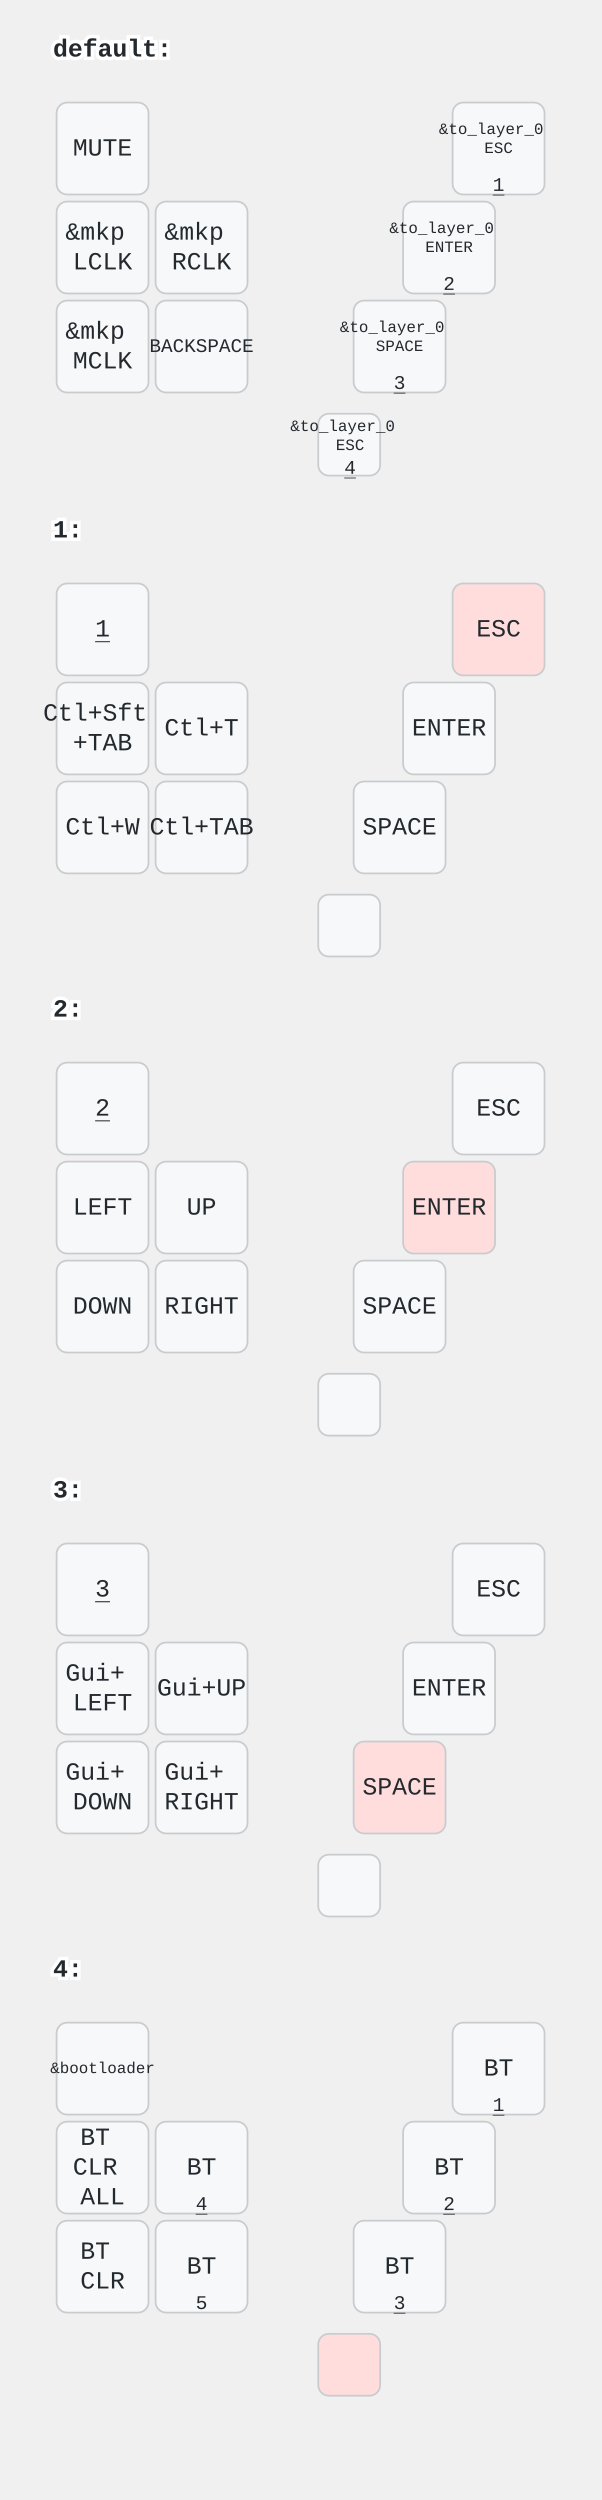
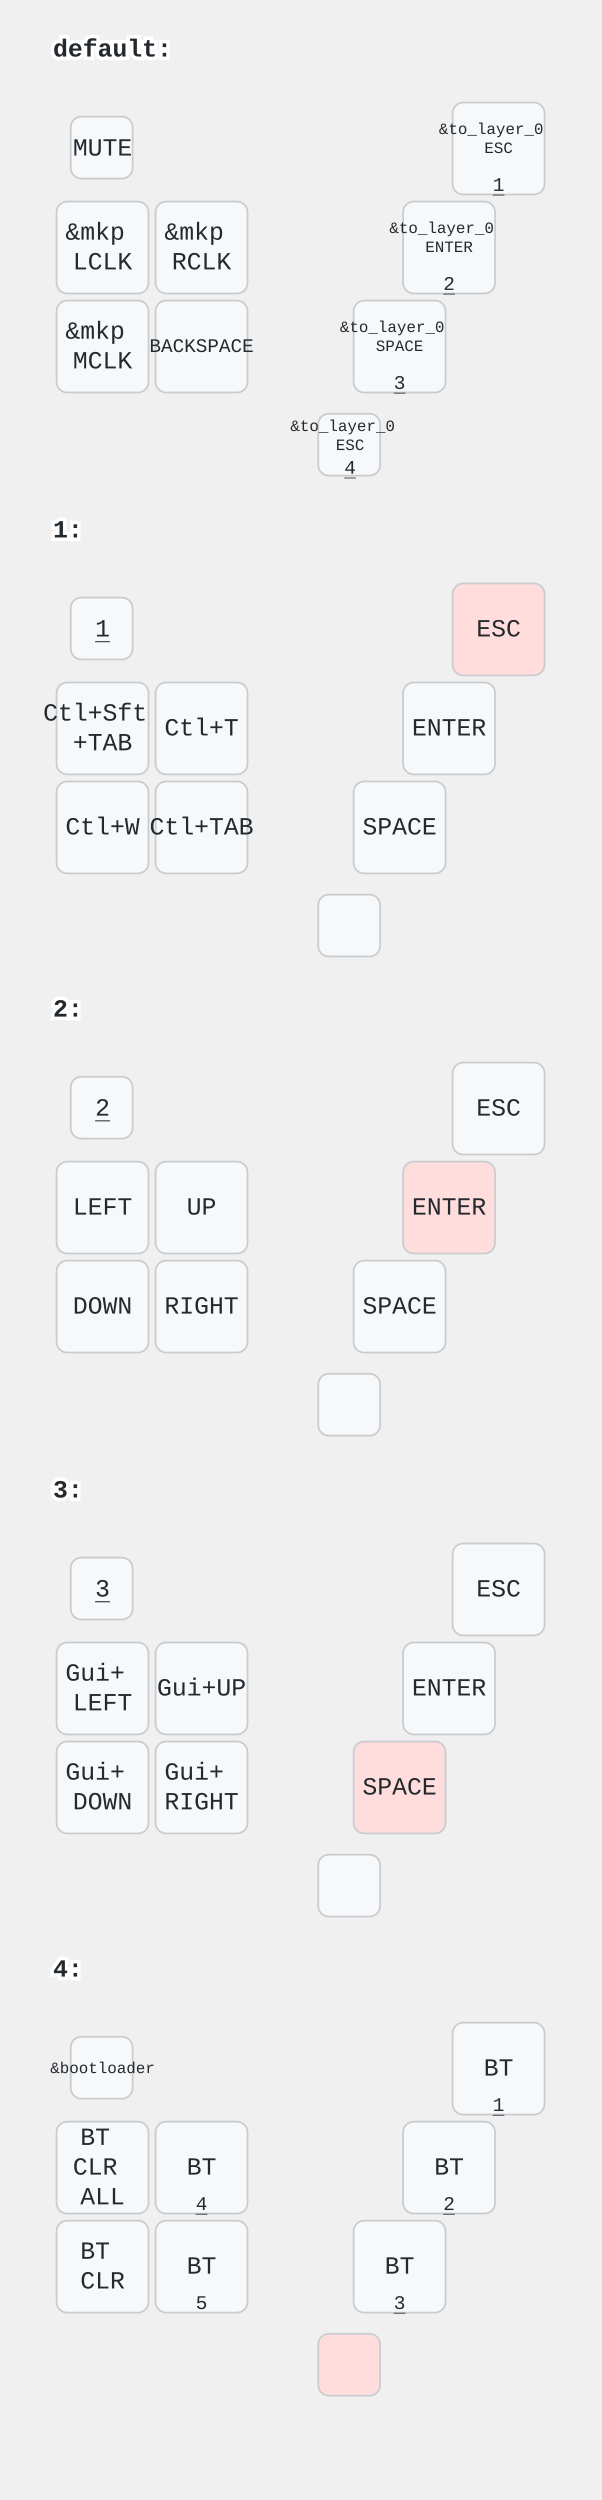
<svg xmlns="http://www.w3.org/2000/svg" width="340" height="1414" viewBox="0 0 340 1414" class="keymap">
  <style>/* inherit to force styles through use tags */
svg path {
    fill: inherit;
}

/* font and background color specifications */
svg.keymap {
    font-family: SFMono-Regular,Consolas,Liberation Mono,Menlo,monospace;
    font-size: 14px;
    font-kerning: normal;
    text-rendering: optimizeLegibility;
    fill: #24292e;
}

/* default key styling */
rect.key {
    fill: #f6f8fa;
}

rect.key, rect.combo {
    stroke: #c9cccf;
    stroke-width: 1;
}

/* default key side styling, only used is draw_key_sides is set */
rect.side {
    filter: brightness(90%);
}

/* color accent for combo boxes */
rect.combo, rect.combo-separate {
    fill: #cdf;
}

/* color accent for held keys */
rect.held, rect.combo.held {
    fill: #fdd;
}

/* color accent for ghost (optional) keys */
rect.ghost, rect.combo.ghost {
    stroke-dasharray: 4, 4;
    stroke-width: 2;
}

text {
    text-anchor: middle;
    dominant-baseline: middle;
}

/* styling for layer labels */
text.label {
    font-weight: bold;
    text-anchor: start;
    stroke: white;
    stroke-width: 4;
    paint-order: stroke;
}

/* styling for optional footer */
text.footer {
    text-anchor: end;
    dominant-baseline: auto;
    stroke: white;
    stroke-width: 4;
    paint-order: stroke;
}

/* styling for combo tap, and key non-tap label text */
text.combo, text.hold, text.shifted, text.left, text.right {
    font-size: 11px;
}

text.hold {
    text-anchor: middle;
    dominant-baseline: auto;
}

text.shifted {
    text-anchor: middle;
    dominant-baseline: hanging;
}

text.left {
    text-anchor: start;
}

text.right {
    text-anchor: end;
}

text.layer-activator {
    text-decoration: underline;
}

/* styling for hold/shifted label text in combo box */
text.combo.hold, text.combo.shifted, text.combo.left, text.combo.right {
    font-size: 8px;
}

/* lighter symbol for transparent keys */
text.trans {
    fill: #7b7e81;
}

/* styling for combo dendrons */
path.combo {
    stroke-width: 1;
    stroke: gray;
    fill: none;
}

/* Start Tabler Icons Cleanup */
/* cannot use height/width with glyphs */
.icon-tabler &gt; path {
    fill: inherit;
    stroke: inherit;
    stroke-width: 2;
}
/* hide tabler's default box */
.icon-tabler &gt; path[stroke="none"][fill="none"] {
    visibility: hidden;
}
/* End Tabler Icons Cleanup */
</style>
  <g transform="translate(30, 0)" class="layer-default">
    <text x="0" y="28" class="label" id="default">default:</text>
    <g transform="translate(0, 56)">
      <g transform="translate(28, 28)" class="key keypos-0">
-         <rect rx="6" ry="6" x="-26" y="-26" width="52" height="52" class="key" />
+         <rect rx="6" ry="6" x="-18" y="-18" width="35" height="35" class="key" />
        <text x="0" y="0" class="key tap">MUTE</text>
      </g>
      <g transform="translate(252, 28)" class="key keypos-1">
        <rect rx="6" ry="6" x="-26" y="-26" width="52" height="52" class="key" />
        <text x="0" y="0" class="key tap">
          <tspan x="0" dy="-1.2em" style="font-size: 64%">&amp;to_layer_0</tspan>
          <tspan x="0" dy="1.2em" style="font-size: 64%">ESC</tspan>
        </text>
        <a href="#x_x">
          <text x="0" y="24" class="key hold layer-activator">1</text>
        </a>
      </g>
      <g transform="translate(28, 84)" class="key keypos-2">
        <rect rx="6" ry="6" x="-26" y="-26" width="52" height="52" class="key" />
        <text x="0" y="0" class="key tap">
          <tspan x="0" dy="-0.6em">&amp;mkp</tspan>
          <tspan x="0" dy="1.2em">LCLK</tspan>
        </text>
      </g>
      <g transform="translate(84, 84)" class="key keypos-3">
        <rect rx="6" ry="6" x="-26" y="-26" width="52" height="52" class="key" />
        <text x="0" y="0" class="key tap">
          <tspan x="0" dy="-0.6em">&amp;mkp</tspan>
          <tspan x="0" dy="1.2em">RCLK</tspan>
        </text>
      </g>
      <g transform="translate(224, 84)" class="key keypos-4">
        <rect rx="6" ry="6" x="-26" y="-26" width="52" height="52" class="key" />
        <text x="0" y="0" class="key tap">
          <tspan x="0" dy="-1.2em" style="font-size: 64%">&amp;to_layer_0</tspan>
          <tspan x="0" dy="1.2em" style="font-size: 64%">ENTER</tspan>
        </text>
        <a href="#x_x">
          <text x="0" y="24" class="key hold layer-activator">2</text>
        </a>
      </g>
      <g transform="translate(28, 140)" class="key keypos-5">
        <rect rx="6" ry="6" x="-26" y="-26" width="52" height="52" class="key" />
        <text x="0" y="0" class="key tap">
          <tspan x="0" dy="-0.6em">&amp;mkp</tspan>
          <tspan x="0" dy="1.2em">MCLK</tspan>
        </text>
      </g>
      <g transform="translate(84, 140)" class="key keypos-6">
        <rect rx="6" ry="6" x="-26" y="-26" width="52" height="52" class="key" />
        <text x="0" y="0" class="key tap">
          <tspan style="font-size: 78%">BACKSPACE</tspan>
        </text>
      </g>
      <g transform="translate(196, 140)" class="key keypos-7">
        <rect rx="6" ry="6" x="-26" y="-26" width="52" height="52" class="key" />
        <text x="0" y="0" class="key tap">
          <tspan x="0" dy="-1.2em" style="font-size: 64%">&amp;to_layer_0</tspan>
          <tspan x="0" dy="1.2em" style="font-size: 64%">SPACE</tspan>
        </text>
        <a href="#x_x">
          <text x="0" y="24" class="key hold layer-activator">3</text>
        </a>
      </g>
      <g transform="translate(168, 196)" class="key keypos-8">
        <rect rx="6" ry="6" x="-18" y="-18" width="35" height="35" class="key" />
        <text x="0" y="0" class="key tap">
          <tspan x="0" dy="-1.2em" style="font-size: 64%">&amp;to_layer_0</tspan>
          <tspan x="0" dy="1.2em" style="font-size: 64%">ESC</tspan>
        </text>
        <a href="#x_x">
          <text x="0" y="16" class="key hold layer-activator">4</text>
        </a>
      </g>
    </g>
  </g>
  <g transform="translate(30, 272)" class="layer-1">
    <text x="0" y="28" class="label" id="x_x">1:</text>
    <g transform="translate(0, 56)">
      <g transform="translate(28, 28)" class="key keypos-0">
-         <rect rx="6" ry="6" x="-26" y="-26" width="52" height="52" class="key" />
+         <rect rx="6" ry="6" x="-18" y="-18" width="35" height="35" class="key" />
        <a href="#x_x">
          <text x="0" y="0" class="key tap layer-activator">1</text>
        </a>
      </g>
      <g transform="translate(252, 28)" class="key held keypos-1">
        <rect rx="6" ry="6" x="-26" y="-26" width="52" height="52" class="key held" />
        <text x="0" y="0" class="key held tap">ESC</text>
      </g>
      <g transform="translate(28, 84)" class="key keypos-2">
        <rect rx="6" ry="6" x="-26" y="-26" width="52" height="52" class="key" />
        <text x="0" y="0" class="key tap">
          <tspan x="0" dy="-0.6em">Ctl+Sft</tspan>
          <tspan x="0" dy="1.2em">+TAB</tspan>
        </text>
      </g>
      <g transform="translate(84, 84)" class="key keypos-3">
        <rect rx="6" ry="6" x="-26" y="-26" width="52" height="52" class="key" />
        <text x="0" y="0" class="key tap">Ctl+T</text>
      </g>
      <g transform="translate(224, 84)" class="key keypos-4">
        <rect rx="6" ry="6" x="-26" y="-26" width="52" height="52" class="key" />
        <text x="0" y="0" class="key tap">ENTER</text>
      </g>
      <g transform="translate(28, 140)" class="key keypos-5">
        <rect rx="6" ry="6" x="-26" y="-26" width="52" height="52" class="key" />
        <text x="0" y="0" class="key tap">Ctl+W</text>
      </g>
      <g transform="translate(84, 140)" class="key keypos-6">
        <rect rx="6" ry="6" x="-26" y="-26" width="52" height="52" class="key" />
        <text x="0" y="0" class="key tap">Ctl+TAB</text>
      </g>
      <g transform="translate(196, 140)" class="key keypos-7">
        <rect rx="6" ry="6" x="-26" y="-26" width="52" height="52" class="key" />
        <text x="0" y="0" class="key tap">SPACE</text>
      </g>
      <g transform="translate(168, 196)" class="key keypos-8">
        <rect rx="6" ry="6" x="-18" y="-18" width="35" height="35" class="key" />
      </g>
    </g>
  </g>
  <g transform="translate(30, 543)" class="layer-2">
    <text x="0" y="28" class="label" id="x_x">2:</text>
    <g transform="translate(0, 56)">
      <g transform="translate(28, 28)" class="key keypos-0">
-         <rect rx="6" ry="6" x="-26" y="-26" width="52" height="52" class="key" />
+         <rect rx="6" ry="6" x="-18" y="-18" width="35" height="35" class="key" />
        <a href="#x_x">
          <text x="0" y="0" class="key tap layer-activator">2</text>
        </a>
      </g>
      <g transform="translate(252, 28)" class="key keypos-1">
        <rect rx="6" ry="6" x="-26" y="-26" width="52" height="52" class="key" />
        <text x="0" y="0" class="key tap">ESC</text>
      </g>
      <g transform="translate(28, 84)" class="key keypos-2">
        <rect rx="6" ry="6" x="-26" y="-26" width="52" height="52" class="key" />
        <text x="0" y="0" class="key tap">LEFT</text>
      </g>
      <g transform="translate(84, 84)" class="key keypos-3">
        <rect rx="6" ry="6" x="-26" y="-26" width="52" height="52" class="key" />
        <text x="0" y="0" class="key tap">UP</text>
      </g>
      <g transform="translate(224, 84)" class="key held keypos-4">
        <rect rx="6" ry="6" x="-26" y="-26" width="52" height="52" class="key held" />
        <text x="0" y="0" class="key held tap">ENTER</text>
      </g>
      <g transform="translate(28, 140)" class="key keypos-5">
        <rect rx="6" ry="6" x="-26" y="-26" width="52" height="52" class="key" />
        <text x="0" y="0" class="key tap">DOWN</text>
      </g>
      <g transform="translate(84, 140)" class="key keypos-6">
        <rect rx="6" ry="6" x="-26" y="-26" width="52" height="52" class="key" />
        <text x="0" y="0" class="key tap">RIGHT</text>
      </g>
      <g transform="translate(196, 140)" class="key keypos-7">
        <rect rx="6" ry="6" x="-26" y="-26" width="52" height="52" class="key" />
        <text x="0" y="0" class="key tap">SPACE</text>
      </g>
      <g transform="translate(168, 196)" class="key keypos-8">
        <rect rx="6" ry="6" x="-18" y="-18" width="35" height="35" class="key" />
      </g>
    </g>
  </g>
  <g transform="translate(30, 815)" class="layer-3">
    <text x="0" y="28" class="label" id="x_x">3:</text>
    <g transform="translate(0, 56)">
      <g transform="translate(28, 28)" class="key keypos-0">
-         <rect rx="6" ry="6" x="-26" y="-26" width="52" height="52" class="key" />
+         <rect rx="6" ry="6" x="-18" y="-18" width="35" height="35" class="key" />
        <a href="#x_x">
          <text x="0" y="0" class="key tap layer-activator">3</text>
        </a>
      </g>
      <g transform="translate(252, 28)" class="key keypos-1">
        <rect rx="6" ry="6" x="-26" y="-26" width="52" height="52" class="key" />
        <text x="0" y="0" class="key tap">ESC</text>
      </g>
      <g transform="translate(28, 84)" class="key keypos-2">
        <rect rx="6" ry="6" x="-26" y="-26" width="52" height="52" class="key" />
        <text x="0" y="0" class="key tap">
          <tspan x="0" dy="-0.6em">Gui+</tspan>
          <tspan x="0" dy="1.2em">LEFT</tspan>
        </text>
      </g>
      <g transform="translate(84, 84)" class="key keypos-3">
        <rect rx="6" ry="6" x="-26" y="-26" width="52" height="52" class="key" />
        <text x="0" y="0" class="key tap">Gui+UP</text>
      </g>
      <g transform="translate(224, 84)" class="key keypos-4">
        <rect rx="6" ry="6" x="-26" y="-26" width="52" height="52" class="key" />
        <text x="0" y="0" class="key tap">ENTER</text>
      </g>
      <g transform="translate(28, 140)" class="key keypos-5">
        <rect rx="6" ry="6" x="-26" y="-26" width="52" height="52" class="key" />
        <text x="0" y="0" class="key tap">
          <tspan x="0" dy="-0.6em">Gui+</tspan>
          <tspan x="0" dy="1.2em">DOWN</tspan>
        </text>
      </g>
      <g transform="translate(84, 140)" class="key keypos-6">
        <rect rx="6" ry="6" x="-26" y="-26" width="52" height="52" class="key" />
        <text x="0" y="0" class="key tap">
          <tspan x="0" dy="-0.6em">Gui+</tspan>
          <tspan x="0" dy="1.2em">RIGHT</tspan>
        </text>
      </g>
      <g transform="translate(196, 140)" class="key held keypos-7">
        <rect rx="6" ry="6" x="-26" y="-26" width="52" height="52" class="key held" />
        <text x="0" y="0" class="key held tap">SPACE</text>
      </g>
      <g transform="translate(168, 196)" class="key keypos-8">
        <rect rx="6" ry="6" x="-18" y="-18" width="35" height="35" class="key" />
      </g>
    </g>
  </g>
  <g transform="translate(30, 1086)" class="layer-4">
    <text x="0" y="28" class="label" id="x_x">4:</text>
    <g transform="translate(0, 56)">
      <g transform="translate(28, 28)" class="key keypos-0">
-         <rect rx="6" ry="6" x="-26" y="-26" width="52" height="52" class="key" />
+         <rect rx="6" ry="6" x="-18" y="-18" width="35" height="35" class="key" />
        <text x="0" y="0" class="key tap">
          <tspan style="font-size: 64%">&amp;bootloader</tspan>
        </text>
      </g>
      <g transform="translate(252, 28)" class="key keypos-1">
        <rect rx="6" ry="6" x="-26" y="-26" width="52" height="52" class="key" />
        <text x="0" y="0" class="key tap">BT</text>
        <a href="#x_x">
          <text x="0" y="24" class="key hold layer-activator">1</text>
        </a>
      </g>
      <g transform="translate(28, 84)" class="key keypos-2">
        <rect rx="6" ry="6" x="-26" y="-26" width="52" height="52" class="key" />
        <text x="0" y="0" class="key tap">
          <tspan x="0" dy="-1.2em">BT</tspan>
          <tspan x="0" dy="1.2em">CLR</tspan>
          <tspan x="0" dy="1.2em">ALL</tspan>
        </text>
      </g>
      <g transform="translate(84, 84)" class="key keypos-3">
        <rect rx="6" ry="6" x="-26" y="-26" width="52" height="52" class="key" />
        <text x="0" y="0" class="key tap">BT</text>
        <a href="#x_x">
          <text x="0" y="24" class="key hold layer-activator">4</text>
        </a>
      </g>
      <g transform="translate(224, 84)" class="key keypos-4">
        <rect rx="6" ry="6" x="-26" y="-26" width="52" height="52" class="key" />
        <text x="0" y="0" class="key tap">BT</text>
        <a href="#x_x">
          <text x="0" y="24" class="key hold layer-activator">2</text>
        </a>
      </g>
      <g transform="translate(28, 140)" class="key keypos-5">
        <rect rx="6" ry="6" x="-26" y="-26" width="52" height="52" class="key" />
        <text x="0" y="0" class="key tap">
          <tspan x="0" dy="-0.6em">BT</tspan>
          <tspan x="0" dy="1.2em">CLR</tspan>
        </text>
      </g>
      <g transform="translate(84, 140)" class="key keypos-6">
        <rect rx="6" ry="6" x="-26" y="-26" width="52" height="52" class="key" />
        <text x="0" y="0" class="key tap">BT</text>
        <text x="0" y="24" class="key hold">5</text>
      </g>
      <g transform="translate(196, 140)" class="key keypos-7">
        <rect rx="6" ry="6" x="-26" y="-26" width="52" height="52" class="key" />
        <text x="0" y="0" class="key tap">BT</text>
        <a href="#x_x">
          <text x="0" y="24" class="key hold layer-activator">3</text>
        </a>
      </g>
      <g transform="translate(168, 196)" class="key held keypos-8">
        <rect rx="6" ry="6" x="-18" y="-18" width="35" height="35" class="key held" />
      </g>
    </g>
  </g>
</svg>
